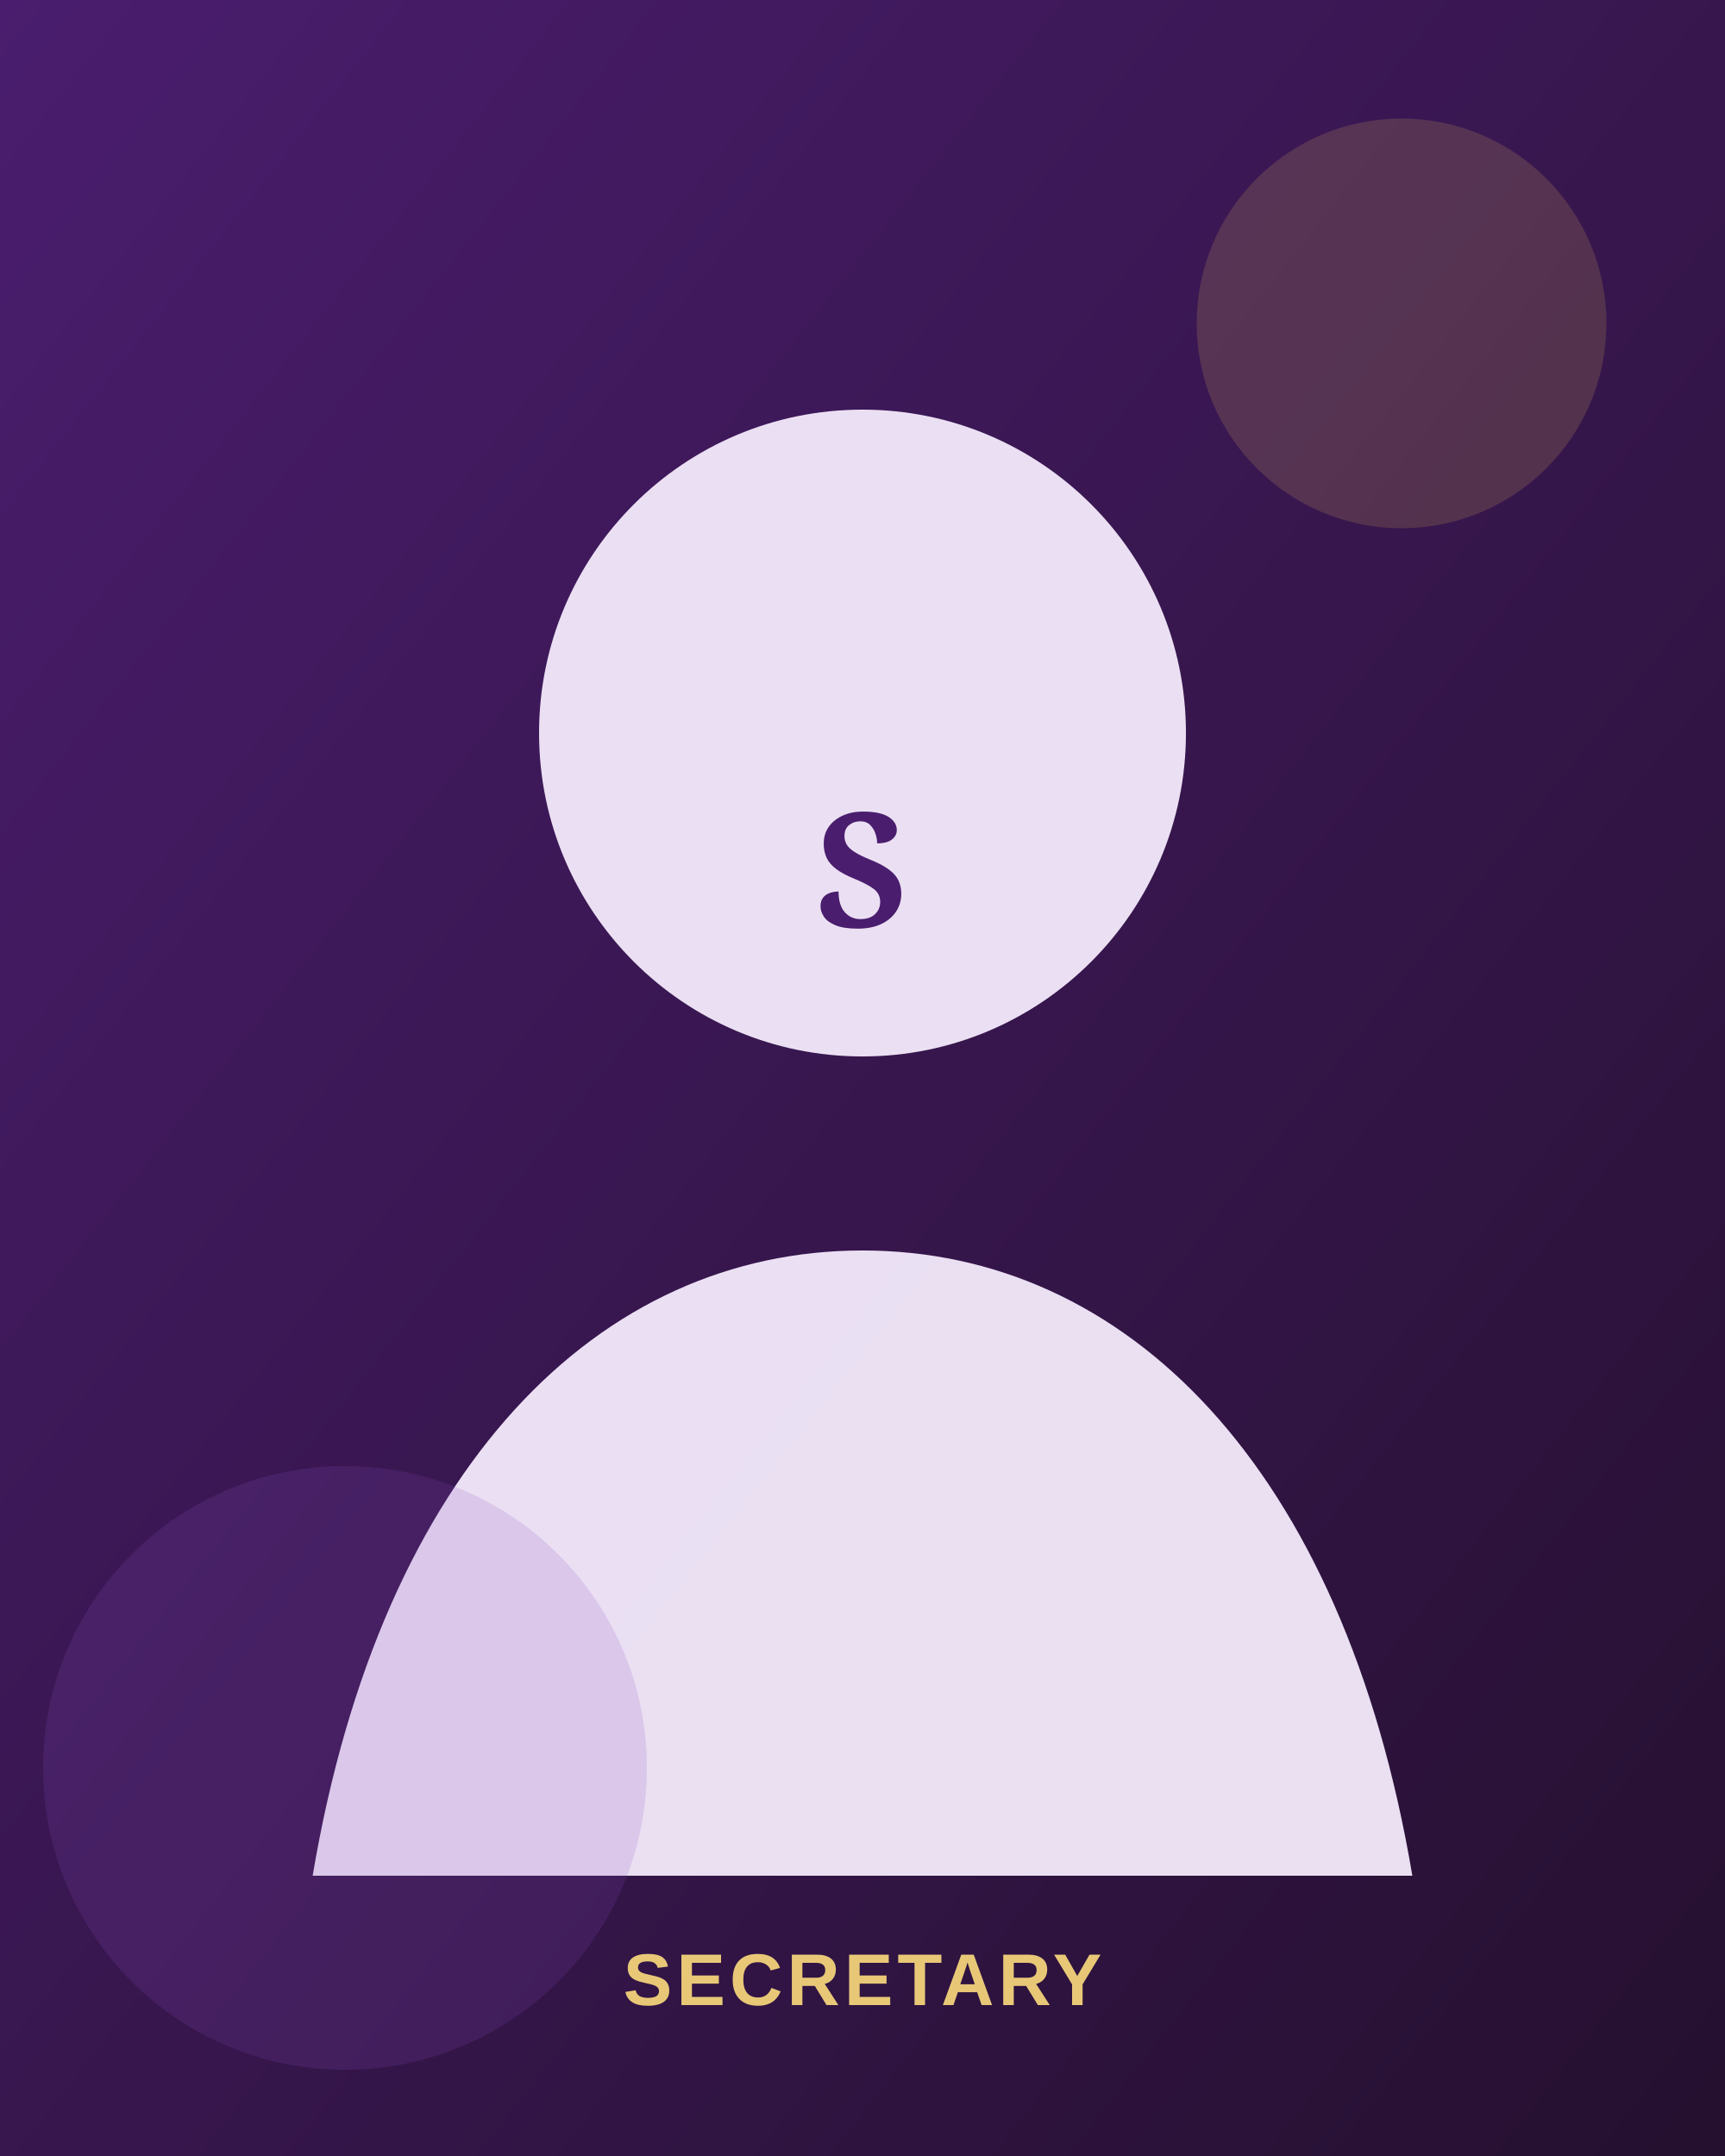
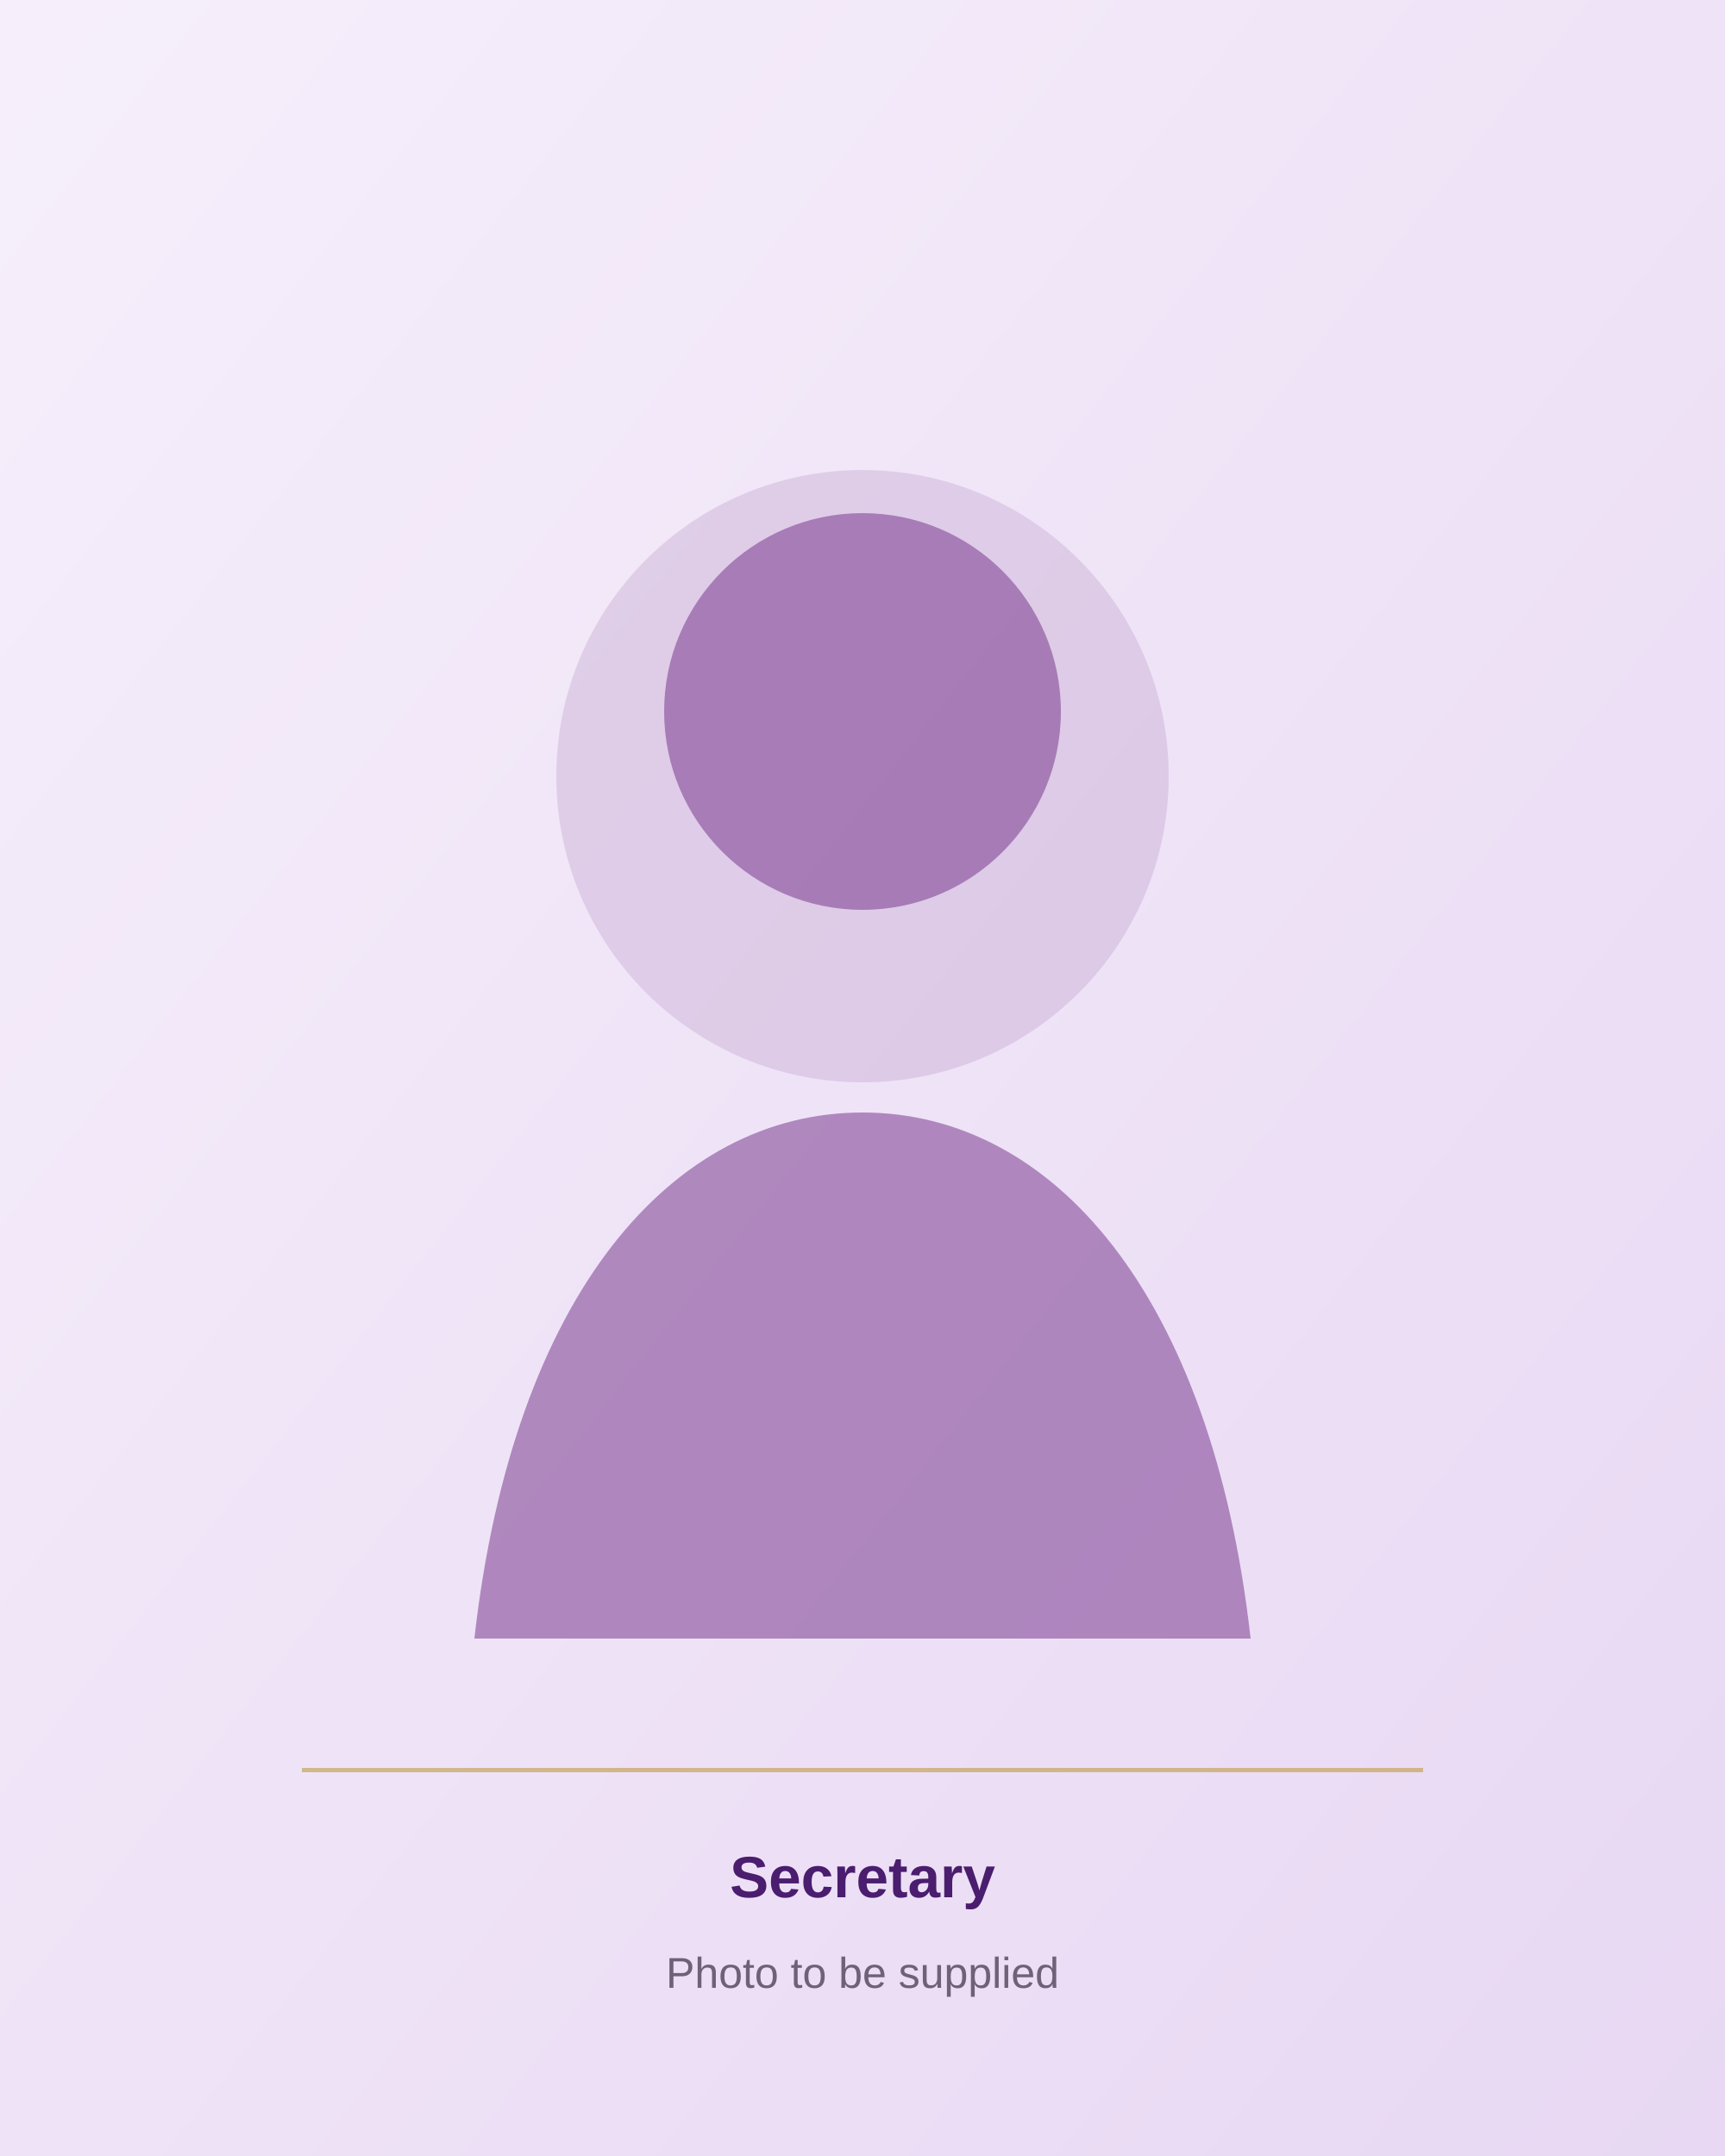
- <svg xmlns="http://www.w3.org/2000/svg" viewBox="0 0 800 1000" role="img" aria-labelledby="t d">
+ <svg xmlns="http://www.w3.org/2000/svg" viewBox="0 0 800 1000" role="img" aria-label="Executive portrait placeholder">
  <defs>
    <linearGradient id="g" x1="0" y1="0" x2="1" y2="1">
-       <stop stop-color="#4A1D6E" />
-       <stop offset="1" stop-color="#25102F" />
+       <stop stop-color="#F6EFFB" />
+       <stop offset="1" stop-color="#E8D8F3" />
    </linearGradient>
  </defs>
  <rect width="800" height="1000" fill="url(#g)" />
-   <circle cx="400" cy="340" r="150" fill="#F3EAFB" opacity=".95" />
-   <path d="M145 870c32-190 133-290 255-290s223 100 255 290" fill="#F3EAFB" opacity=".95" />
-   <circle cx="650" cy="150" r="95" fill="#D9AF5B" opacity=".18" />
-   <circle cx="160" cy="820" r="140" fill="#8B4CC0" opacity=".17" />
-   <text x="400" y="930" text-anchor="middle" fill="#E8C877" font-family="Arial, sans-serif" font-size="34" font-weight="700" letter-spacing="2">SECRETARY</text>
-   <text x="400" y="430" text-anchor="middle" fill="#4A1D6E" font-family="Georgia, serif" font-size="74" font-weight="700">S</text>
+   <circle cx="400" cy="360" r="142" fill="#6F2C86" opacity=".14" />
+   <circle cx="400" cy="330" r="92" fill="#6F2C86" opacity=".50" />
+   <path d="M220 760c18-160 92-244 180-244s162 84 180 244" fill="#6F2C86" opacity=".50" />
+   <rect x="140" y="820" width="520" height="2" fill="#C6A45D" opacity=".7" />
+   <text x="400" y="880" text-anchor="middle" font-family="Arial,sans-serif" font-size="27" font-weight="700" fill="#4A1D6E">Secretary</text>
+   <text x="400" y="922" text-anchor="middle" font-family="Arial,sans-serif" font-size="20" fill="#6F6278">Photo to be supplied</text>
</svg>
